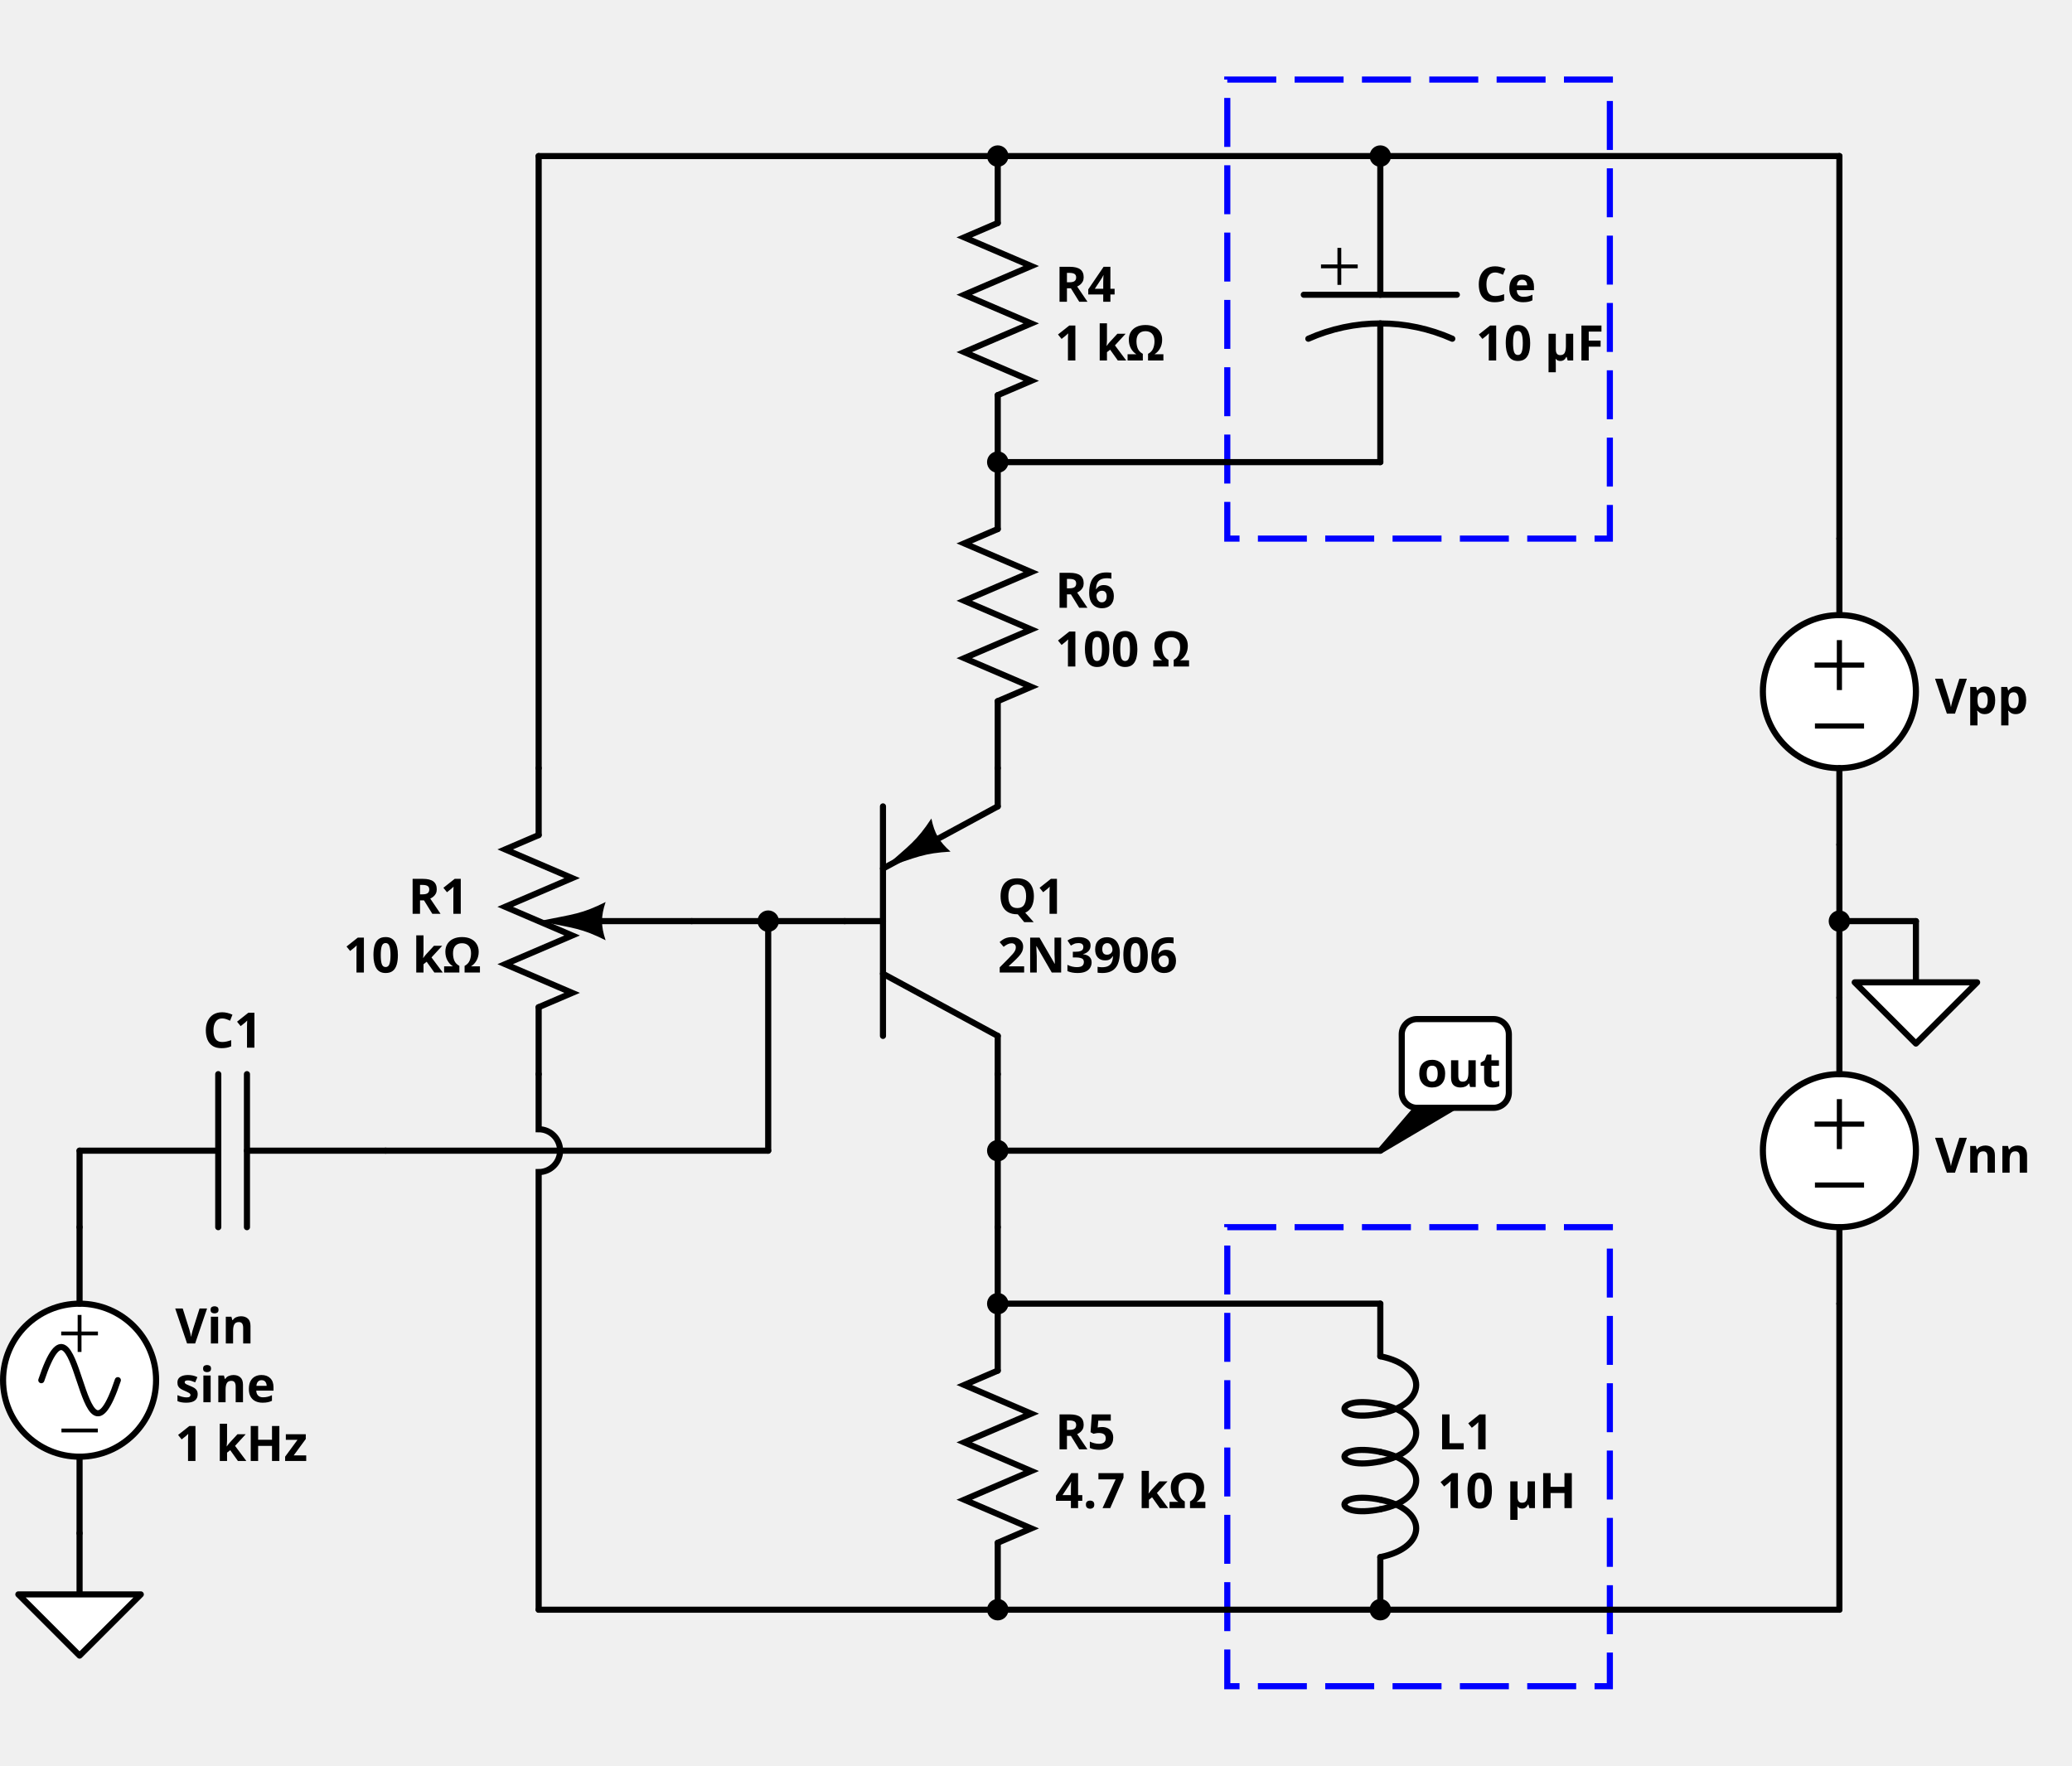
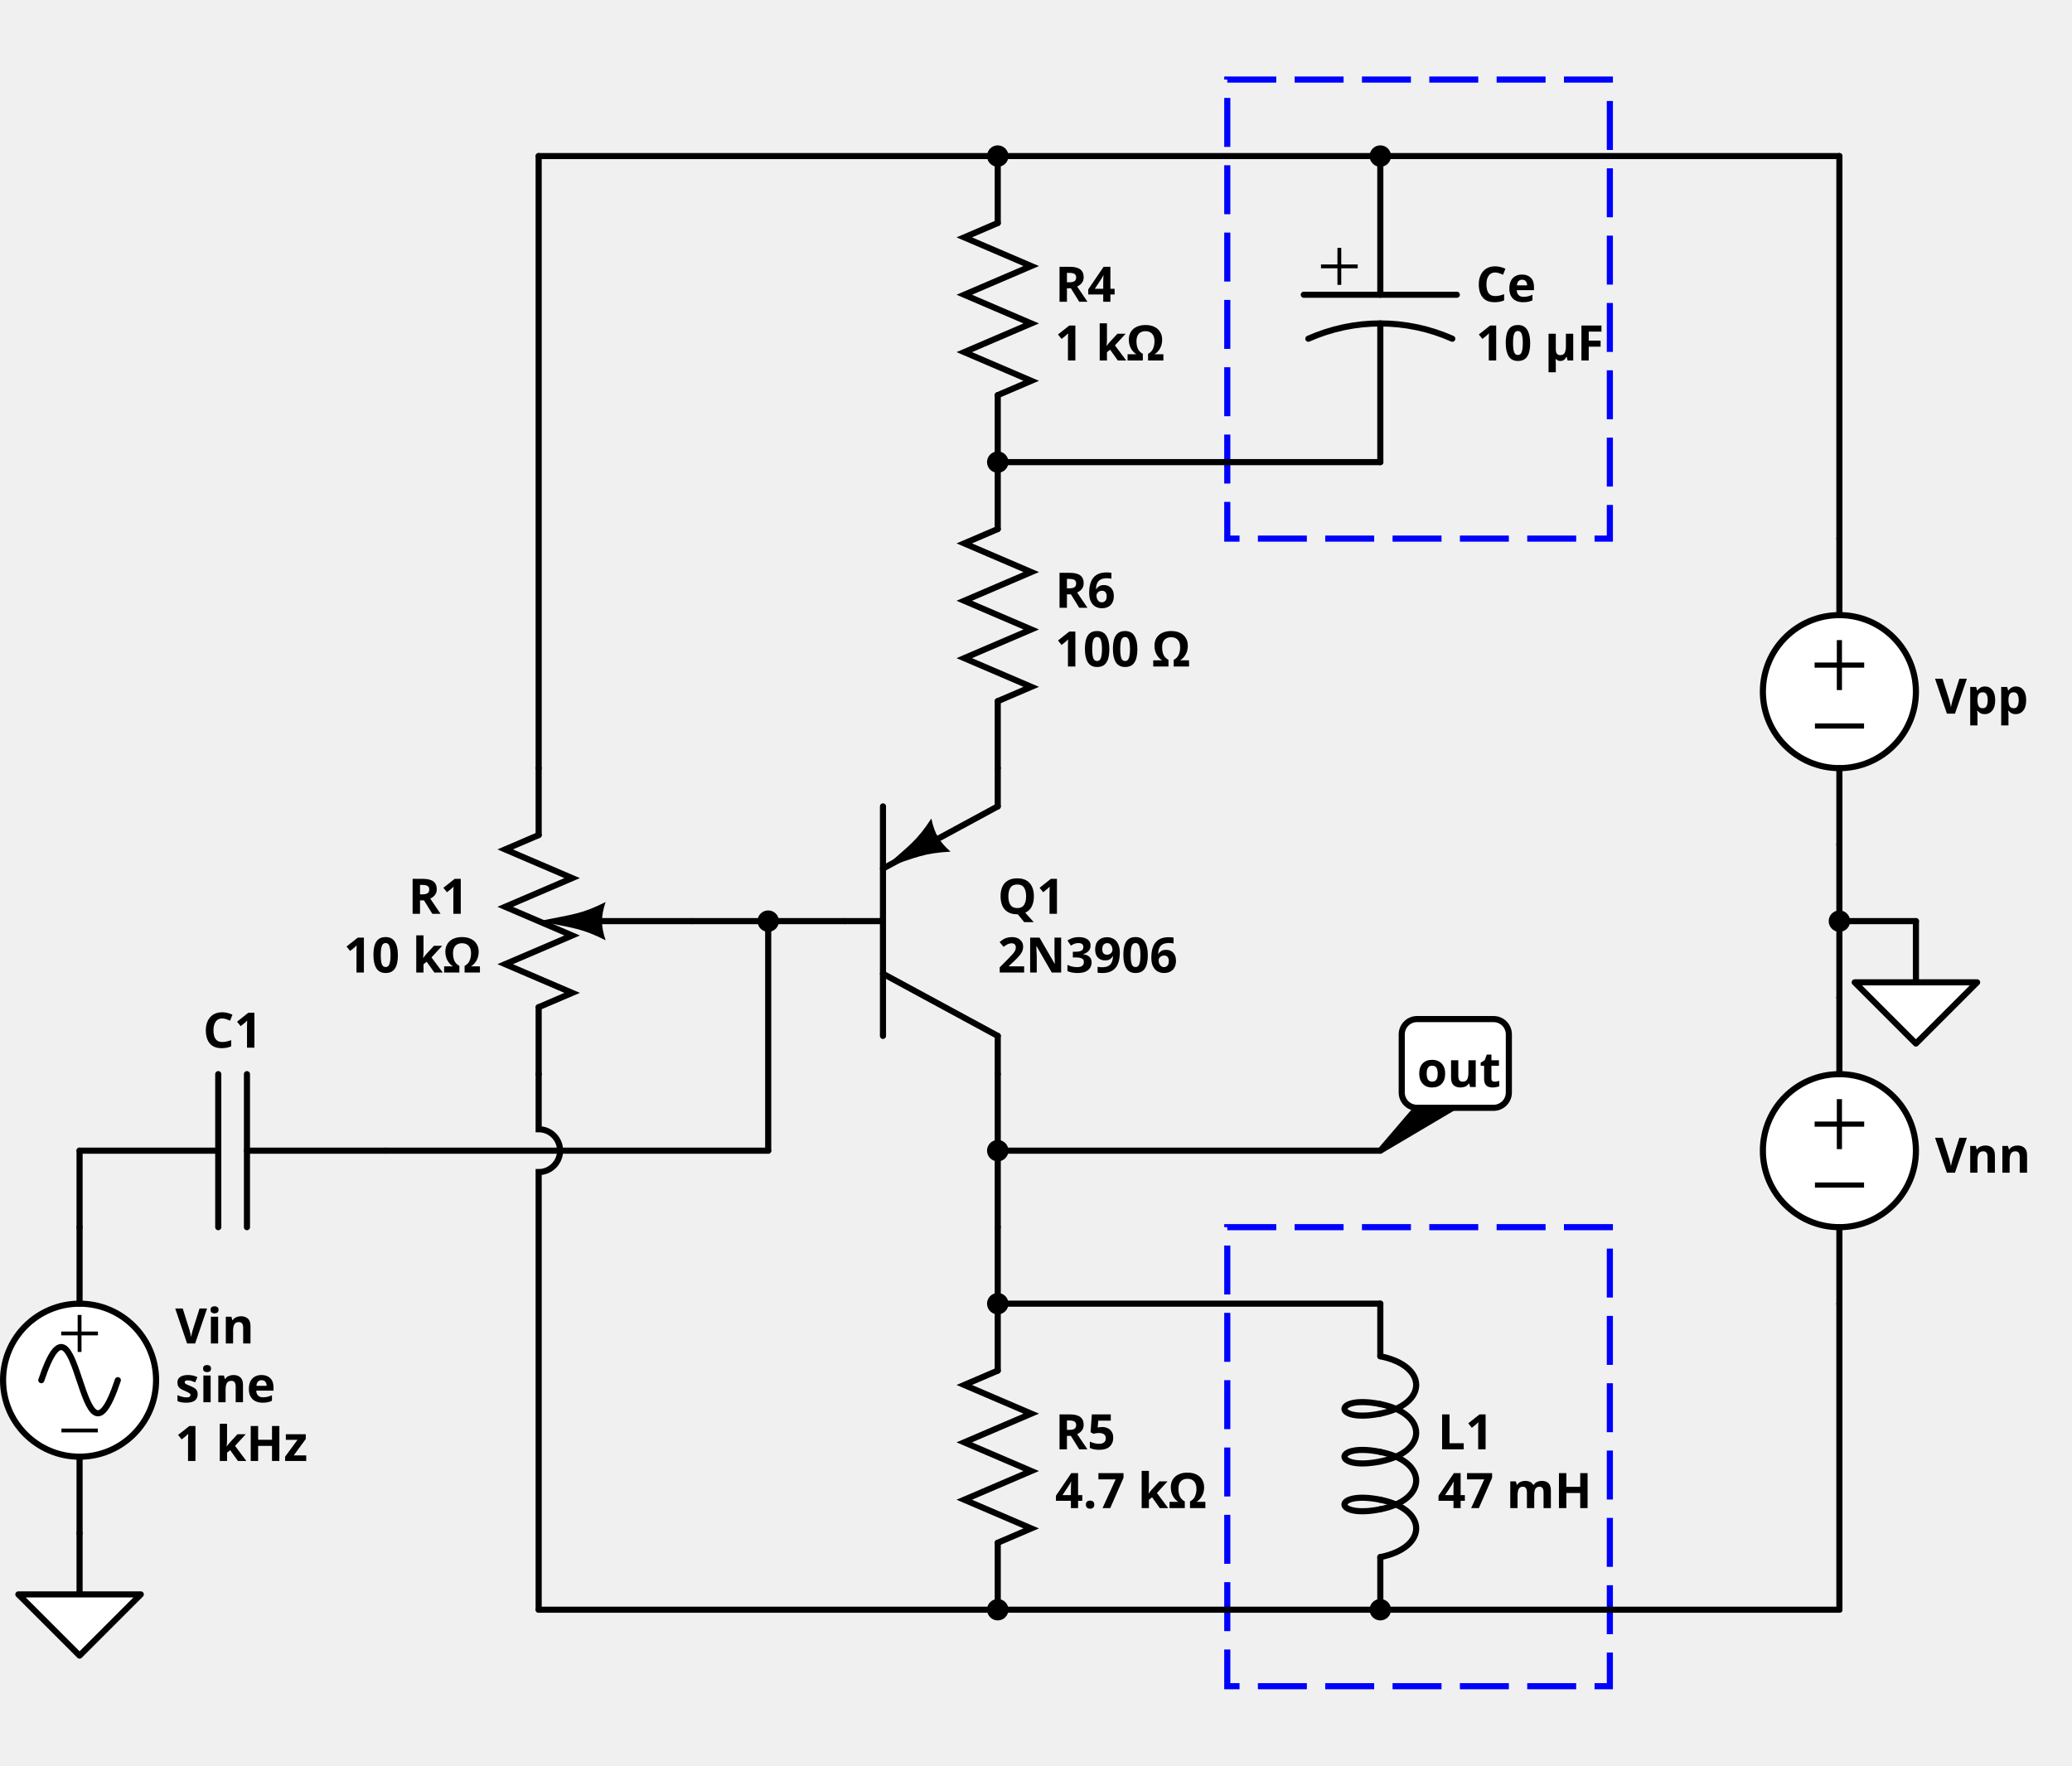
<svg xmlns="http://www.w3.org/2000/svg" width="677.0" height="577.0">
  <g transform="scale(0.677) matrix(1.477105,0,0,1.477105,-3617.43,-1512.555)">
    <rect x="2450" y="1025" width="675" height="575" r="0" rx="0" ry="0" fill="none" stroke="none" style="stroke-opacity: 0;" />
    <path style="stroke-linejoin: round;" fill="#000000" stroke="#000000" d="M0,50L12,36L23.667,36Z" stroke-width="2" stroke-linejoin="round" transform="translate(2900,1350)" />
    <rect x="2850" y="1425" width="125" height="150" r="0" rx="0" ry="0" fill="none" stroke="none" style="stroke-opacity: 0;" />
    <rect x="2850" y="1425" width="125" height="150" r="0" rx="0" ry="0" fill="none" stroke="#0000ff" stroke-dasharray="16,6" stroke-width="2" />
    <rect x="2850" y="1050" width="125" height="150" r="0" rx="0" ry="0" fill="none" stroke="none" style="stroke-opacity: 0;" />
    <rect x="2850" y="1050" width="125" height="150" r="0" rx="0" ry="0" fill="none" stroke="#0000ff" stroke-dasharray="16,6" stroke-width="2" />
    <path style="stroke-linecap: round; stroke-miterlimit: 6;" fill="none" stroke="#000000" d="M25,21.874L25,0" stroke-width="2" stroke-linecap="round" stroke-miterlimit="6" transform="translate(2600,1275)" />
    <path style="stroke-linecap: round; stroke-miterlimit: 6;" fill="none" stroke="#000000" d="M25,78.125L25,100" stroke-width="2" stroke-linecap="round" stroke-miterlimit="6" transform="translate(2600,1275)" />
    <path style="stroke-linecap: round; stroke-miterlimit: 6;" fill="none" stroke="#000000" d="M25,21.874L14.062,26.562L35.937,35.937L14.062,45.312L35.937,54.687L14.062,64.062L35.937,73.437L25,78.125" stroke-width="2" stroke-linecap="round" stroke-miterlimit="6" transform="translate(2600,1275)" />
    <path fill="#000000" stroke="none" d="M46.875,43.75C39.062,47.656,36.718,47.656,25,50C36.718,52.343,39.062,52.343,46.875,56.25C45.312,51.562,45.312,48.437,46.875,43.75" transform="translate(2600,1275)" />
    <path style="stroke-linecap: round; stroke-miterlimit: 6;" fill="none" stroke="#000000" d="M75,50L37.5,50" stroke-width="2" stroke-linecap="round" stroke-miterlimit="6" transform="translate(2600,1275)" />
    <text style="font-family: 'Noto Sans',Tahoma,Verdana,Arial,sans-serif; font-size: 16px; font-weight: bold; text-anchor: end; font-stretch: extra-condensed;" x="0" y="0" text-anchor="end" stroke="none" fill="#000000" transform="translate(2606.25,1325)">
      <tspan dy="-2.4">R1</tspan>
      <tspan dy="19.2" x="0">10 kΩ</tspan>
    </text>
    <path style="stroke-linecap: round; stroke-miterlimit: 6;" fill="none" stroke="#000000" d="M0,50L12.5,50" stroke-width="2" stroke-linecap="round" stroke-miterlimit="6" transform="translate(2725,1275)" />
    <path style="stroke-linecap: round; stroke-miterlimit: 6;" fill="none" stroke="#000000" d="M12.5,87.5L12.5,12.5" stroke-width="2" stroke-linecap="round" stroke-miterlimit="6" transform="translate(2725,1275)" />
    <path style="stroke-linecap: round; stroke-miterlimit: 6;" fill="none" stroke="#000000" d="M12.5,32.812L50,12.5" stroke-width="2" stroke-linecap="round" stroke-miterlimit="6" transform="translate(2725,1275)" />
    <path style="stroke-linecap: round; stroke-miterlimit: 6;" fill="none" stroke="#000000" d="M50,0L50,12.5" stroke-width="2" stroke-linecap="round" stroke-miterlimit="6" transform="translate(2725,1275)" />
    <path style="stroke-linecap: round; stroke-miterlimit: 6;" fill="none" stroke="#000000" d="M12.5,67.188L50,87.5" stroke-width="2" stroke-linecap="round" stroke-miterlimit="6" transform="translate(2725,1275)" />
    <path style="stroke-linecap: round; stroke-miterlimit: 6;" fill="none" stroke="#000000" d="M50,100L50,87.5" stroke-width="2" stroke-linecap="round" stroke-miterlimit="6" transform="translate(2725,1275)" />
    <path fill="#000000" stroke="none" d="M28.319,16.462C23.506,23.752,21.477,24.923,12.5,32.812C23.821,28.983,25.85,27.81,34.569,27.287C30.873,24.01,29.31,21.302,28.319,16.462" transform="translate(2725,1275)" />
    <text style="font-family: 'Noto Sans',Tahoma,Verdana,Arial,sans-serif; font-size: 16px; font-weight: bold; text-anchor: start; font-stretch: extra-condensed;" x="0" y="0" text-anchor="start" stroke="none" fill="#000000" transform="translate(2775,1325)">
      <tspan dy="-2.4">Q1</tspan>
      <tspan dy="19.2" x="0">2N3906</tspan>
    </text>
    <path style="stroke-linecap: round; stroke-miterlimit: 6;" fill="none" stroke="#000000" d="M25,21.875L25,0" stroke-width="2" stroke-linecap="round" stroke-miterlimit="6" transform="translate(2750,1075)" />
    <path style="stroke-linecap: round; stroke-miterlimit: 6;" fill="none" stroke="#000000" d="M25,78.125L25,100" stroke-width="2" stroke-linecap="round" stroke-miterlimit="6" transform="translate(2750,1075)" />
    <path style="stroke-linecap: round; stroke-miterlimit: 6;" fill="none" stroke="#000000" d="M25,21.875L14.063,26.562L35.937,35.937L14.063,45.312L35.937,54.688L14.063,64.063L35.937,73.438L25,78.125" stroke-width="2" stroke-linecap="round" stroke-miterlimit="6" transform="translate(2750,1075)" />
    <text style="font-family: 'Noto Sans',Tahoma,Verdana,Arial,sans-serif; font-size: 16px; font-weight: bold; text-anchor: start; font-stretch: extra-condensed;" x="0" y="0" text-anchor="start" stroke="none" fill="#000000" transform="translate(2793.75,1125)">
      <tspan dy="-2.4">R4</tspan>
      <tspan dy="19.2" x="0">1 kΩ</tspan>
    </text>
    <path style="stroke-linecap: round; stroke-miterlimit: 6;" fill="none" stroke="#000000" d="M25,21.875L25,0" stroke-width="2" stroke-linecap="round" stroke-miterlimit="6" transform="translate(2750,1450)" />
    <path style="stroke-linecap: round; stroke-miterlimit: 6;" fill="none" stroke="#000000" d="M25,78.125L25,100" stroke-width="2" stroke-linecap="round" stroke-miterlimit="6" transform="translate(2750,1450)" />
    <path style="stroke-linecap: round; stroke-miterlimit: 6;" fill="none" stroke="#000000" d="M25,21.875L14.063,26.562L35.937,35.937L14.063,45.312L35.937,54.688L14.063,64.063L35.937,73.438L25,78.125" stroke-width="2" stroke-linecap="round" stroke-miterlimit="6" transform="translate(2750,1450)" />
    <text style="font-family: 'Noto Sans',Tahoma,Verdana,Arial,sans-serif; font-size: 16px; font-weight: bold; text-anchor: start; font-stretch: extra-condensed;" x="0" y="0" text-anchor="start" stroke="none" fill="#000000" transform="translate(2793.75,1500)">
      <tspan dy="-2.4">R5</tspan>
      <tspan dy="19.2" x="0">4.7 kΩ</tspan>
    </text>
    <path style="stroke-linecap: round; stroke-miterlimit: 6;" fill="none" stroke="#000000" d="M25,54.688L25,100" stroke-width="2" stroke-linecap="round" stroke-miterlimit="6" transform="matrix(0,-1,1,0,2475,1425)" />
    <path style="stroke-linecap: round; stroke-miterlimit: 6;" fill="none" stroke="#000000" d="M25,45.312L25,0" stroke-width="2" stroke-linecap="round" stroke-miterlimit="6" transform="matrix(0,-1,1,0,2475,1425)" />
    <path style="stroke-linecap: round; stroke-miterlimit: 6;" fill="none" stroke="#000000" d="M50,45.312L0,45.312" stroke-width="2" stroke-linecap="round" stroke-miterlimit="6" transform="matrix(0,-1,1,0,2475,1425)" />
    <path style="stroke-linecap: round; stroke-miterlimit: 6;" fill="none" stroke="#000000" d="M50,54.688L0,54.688" stroke-width="2" stroke-linecap="round" stroke-miterlimit="6" transform="matrix(0,-1,1,0,2475,1425)" />
    <text style="font-family: 'Noto Sans',Tahoma,Verdana,Arial,sans-serif; font-size: 16px; font-weight: bold; text-anchor: middle; font-stretch: extra-condensed;" x="0" y="0" text-anchor="middle" stroke="none" fill="#000000" transform="translate(2525,1359.15)">
      <tspan dy="7.2">C1</tspan>
    </text>
    <path style="stroke-linecap: round;" fill="none" stroke="#000000" d="M 2700 1325 L 2700 1400" stroke-width="2" stroke-linecap="round" class="cl_wire" />
    <path style="stroke-linecap: round;" fill="none" stroke="#000000" d="M 2625 1075 L 2625 1275" stroke-width="2" stroke-linecap="round" class="cl_wire" />
    <path style="stroke-linecap: round;" fill="none" stroke="#000000" d="M 2625 1375 L 2625 1393 A 7 7 0 1 1 2625 1407 L 2625 1550" stroke-width="2" stroke-linecap="round" class="cl_wire" />
    <path style="stroke-linecap: round;" fill="none" stroke="#000000" d="M 2775 1375 L 2775 1425" stroke-width="2" stroke-linecap="round" class="cl_wire" />
    <path style="stroke-linecap: round; stroke-miterlimit: 6;" fill="none" stroke="#000000" d="M25,21.875L25,0" stroke-width="2" stroke-linecap="round" stroke-miterlimit="6" transform="translate(2750,1175)" />
    <path style="stroke-linecap: round; stroke-miterlimit: 6;" fill="none" stroke="#000000" d="M25,78.125L25,100" stroke-width="2" stroke-linecap="round" stroke-miterlimit="6" transform="translate(2750,1175)" />
    <path style="stroke-linecap: round; stroke-miterlimit: 6;" fill="none" stroke="#000000" d="M25,21.875L14.063,26.562L35.937,35.937L14.063,45.312L35.937,54.688L14.063,64.063L35.937,73.438L25,78.125" stroke-width="2" stroke-linecap="round" stroke-miterlimit="6" transform="translate(2750,1175)" />
    <text style="font-family: 'Noto Sans',Tahoma,Verdana,Arial,sans-serif; font-size: 16px; font-weight: bold; text-anchor: start; font-stretch: extra-condensed;" x="0" y="0" text-anchor="start" stroke="none" fill="#000000" transform="translate(2793.75,1225)">
      <tspan dy="-2.4">R6</tspan>
      <tspan dy="19.2" x="0">100 Ω</tspan>
    </text>
    <text style="font-family: 'Noto Sans',Tahoma,Verdana,Arial,sans-serif; font-size: 16px; font-weight: bold; text-anchor: start; font-stretch: extra-condensed;" x="0" y="0" text-anchor="start" stroke="none" fill="#000000" transform="translate(2931.25,1125)">
      <tspan dy="-2.4">Ce</tspan>
      <tspan dy="19.2" x="0">10 µF</tspan>
    </text>
    <path style="stroke-linecap: round; stroke-miterlimit: 6;" fill="none" stroke="#000000" d="M25,54.688L25,100" stroke-width="2" stroke-linecap="round" stroke-miterlimit="6" transform="translate(2875,1075)" />
    <path style="stroke-linecap: round; stroke-miterlimit: 6;" fill="none" stroke="#000000" d="M25,45.312L25,0" stroke-width="2" stroke-linecap="round" stroke-miterlimit="6" transform="translate(2875,1075)" />
    <path style="stroke-linecap: round; stroke-miterlimit: 6;" fill="none" stroke="#000000" d="M50,45.312L0,45.312" stroke-width="2" stroke-linecap="round" stroke-miterlimit="6" transform="translate(2875,1075)" />
    <path style="stroke-linecap: round; stroke-miterlimit: 6;" fill="none" stroke="#000000" d="M48.515,59.686C41.113,56.392,33.102,54.688,25,54.688C16.898,54.688,8.888,56.392,1.485,59.686" stroke-width="2" stroke-linecap="round" stroke-miterlimit="6" transform="translate(2875,1075)" />
    <path fill="#000000" stroke="none" d="M12.239,29.996L10.992,29.996L10.992,35.418L5.615,35.418L5.615,36.665L10.992,36.665L10.992,42.087L12.239,42.087L12.239,36.665L17.615,36.665L17.615,35.418L12.239,35.418L12.239,29.996" transform="translate(2875,1075)" />
    <path style="stroke-linecap: round;" fill="none" stroke="#000000" d="M 2775 1175 L 2900 1175" stroke-width="2" stroke-linecap="round" class="cl_wire" />
    <path style="stroke-linecap: round; stroke-miterlimit: 6;" fill="none" stroke="#000000" d="M25,64.062C40.625,67.187,40.625,79.687,25,82.812" stroke-width="2" stroke-linecap="round" stroke-miterlimit="6" transform="translate(2875,1450)" />
    <path style="stroke-linecap: round; stroke-miterlimit: 6;" fill="none" stroke="#000000" d="M25,64.062C9.375,60.937,9.375,70.312,25,67.187" stroke-width="2" stroke-linecap="round" stroke-miterlimit="6" transform="translate(2875,1450)" />
    <path style="stroke-linecap: round; stroke-miterlimit: 6;" fill="none" stroke="#000000" d="M25,17.186C40.625,20.311,40.625,32.811,25,35.936" stroke-width="2" stroke-linecap="round" stroke-miterlimit="6" transform="translate(2875,1450)" />
    <path style="stroke-linecap: round; stroke-miterlimit: 6;" fill="none" stroke="#000000" d="M25,32.811C40.625,35.936,40.625,48.436,25,51.562" stroke-width="2" stroke-linecap="round" stroke-miterlimit="6" transform="translate(2875,1450)" />
    <path style="stroke-linecap: round; stroke-miterlimit: 6;" fill="none" stroke="#000000" d="M25,48.436C40.625,51.562,40.625,64.062,25,67.187" stroke-width="2" stroke-linecap="round" stroke-miterlimit="6" transform="translate(2875,1450)" />
    <path style="stroke-linecap: round; stroke-miterlimit: 6;" fill="none" stroke="#000000" d="M25,32.811C9.375,29.686,9.375,39.061,25,35.936" stroke-width="2" stroke-linecap="round" stroke-miterlimit="6" transform="translate(2875,1450)" />
    <path style="stroke-linecap: round; stroke-miterlimit: 6;" fill="none" stroke="#000000" d="M25,48.436C9.375,45.311,9.375,54.687,25,51.562" stroke-width="2" stroke-linecap="round" stroke-miterlimit="6" transform="translate(2875,1450)" />
    <path style="stroke-linecap: round; stroke-miterlimit: 6;" fill="none" stroke="#000000" d="M25,100L25,82.812" stroke-width="2" stroke-linecap="round" stroke-miterlimit="6" transform="translate(2875,1450)" />
    <path style="stroke-linecap: round; stroke-miterlimit: 6;" fill="none" stroke="#000000" d="M25,0L25,17.186" stroke-width="2" stroke-linecap="round" stroke-miterlimit="6" transform="translate(2875,1450)" />
    <text style="font-family: 'Noto Sans',Tahoma,Verdana,Arial,sans-serif; font-size: 16px; font-weight: bold; text-anchor: start; font-stretch: extra-condensed;" x="0" y="0" text-anchor="start" stroke="none" fill="#000000" transform="translate(2918.75,1500)">
      <tspan dy="-2.4">L1</tspan>
-       <tspan dy="19.2" x="0">10 µH</tspan>
+       <tspan dy="19.2" x="0">47 mH</tspan>
    </text>
    <path style="stroke-linecap: round;" fill="none" stroke="#000000" d="M 2775 1450 L 2900 1450" stroke-width="2" stroke-linecap="round" class="cl_wire" />
    <path style="stroke-linecap: round; stroke-miterlimit: 6;" fill="#ffffff" stroke="#000000" d="M50,50C50,36.194,38.807,25,25,25C11.193,25,0,36.194,0,50C0,63.806,11.193,75,25,75C38.807,75,50,63.806,50,50" stroke-width="2" stroke-linecap="round" stroke-miterlimit="6" transform="translate(2450,1425)" />
    <path style="stroke-linecap: round; stroke-miterlimit: 6;" fill="none" stroke="#000000" d="M25,0L25,25" stroke-width="2" stroke-linecap="round" stroke-miterlimit="6" transform="translate(2450,1425)" />
    <path style="stroke-linecap: round; stroke-miterlimit: 6;" fill="none" stroke="#000000" d="M25,100L25,75" stroke-width="2" stroke-linecap="round" stroke-miterlimit="6" transform="translate(2450,1425)" />
    <path style="stroke-linecap: round; stroke-miterlimit: 6;" fill="none" stroke="#000000" d="M37.5,50C25,87.5,25,12.5,12.5,50" stroke-width="2" stroke-linecap="round" stroke-miterlimit="6" transform="translate(2450,1425)" />
    <path style="font-size: 15px; font-weight: normal;" fill="#000000" stroke="none" d="M25.624,28.684L24.376,28.684L24.376,34.106L19,34.106L19,35.354L24.376,35.354L24.376,40.775L25.624,40.775L25.624,35.354L31,35.354L31,34.106L25.624,34.106L25.624,28.684" font-size="15px" font-weight="normal" transform="translate(2450,1425)" />
    <path style="font-size: 15px; font-weight: normal;" fill="#000000" stroke="none" d="M19.079,65.811L19.079,67.059L30.966,67.059L30.966,65.811L19.079,65.811" font-size="15px" font-weight="normal" transform="translate(2450,1425)" />
    <text style="font-family: 'Noto Sans',Tahoma,Verdana,Arial,sans-serif; font-size: 16px; font-weight: bold; text-anchor: start; font-stretch: extra-condensed;" x="0" y="0" text-anchor="start" stroke="none" fill="#000000" transform="translate(2506.25,1475)">
      <tspan dy="-12">Vin</tspan>
      <tspan dy="19.2" x="0">sine</tspan>
      <tspan dy="19.2" x="0">1 kHz</tspan>
    </text>
    <path style="stroke-linecap: round;" fill="none" stroke="#000000" d="M 2475 1400 L 2475 1425" stroke-width="2" stroke-linecap="round" class="cl_wire" />
    <path style="stroke-linecap: round; stroke-miterlimit: 6;" fill="none" stroke="#000000" d="M25,20L25,0" stroke-width="2" stroke-linecap="round" stroke-miterlimit="6" transform="translate(2450,1525)" />
    <path style="stroke-linecap: round; stroke-linejoin: round; stroke-miterlimit: 6;" fill="#ffffff" stroke="#000000" d="M5,20L25,40L45,20Z" stroke-width="2" stroke-linecap="round" stroke-linejoin="round" stroke-miterlimit="6" transform="translate(2450,1525)" />
    <rect x="7" y="7" width="35" height="29" r="5" rx="5" ry="5" fill="#ffffff" stroke="#000000" stroke-width="2" transform="translate(2900,1350)" />
    <text style="font-family: 'Noto Sans',Tahoma,Verdana,Arial,sans-serif; font-size: 16px; font-weight: bold; text-anchor: start; font-stretch: extra-condensed;" x="12" y="22" text-anchor="start" stroke="none" fill="#000000" transform="translate(2900,1350)">
      <tspan dy="7.2">out</tspan>
    </text>
    <path style="stroke-linecap: round;" fill="none" stroke="#000000" d="M 2775 1400 L 2900 1400" stroke-width="2" stroke-linecap="round" class="cl_wire" />
    <path style="stroke-linecap: round; stroke-miterlimit: 6;" fill="#ffffff" stroke="#000000" d="M50,50C50,36.194,38.806,25,25,25C11.194,25,0,36.194,0,50C0,63.806,11.194,75,25,75C38.806,75,50,63.806,50,50" stroke-width="2" stroke-linecap="round" stroke-miterlimit="6" transform="translate(3025,1200)" />
    <path style="stroke-linecap: round; stroke-miterlimit: 6;" fill="none" stroke="#000000" d="M25,0L25,25" stroke-width="2" stroke-linecap="round" stroke-miterlimit="6" transform="translate(3025,1200)" />
    <path style="stroke-linecap: round; stroke-miterlimit: 6;" fill="none" stroke="#000000" d="M25,100L25,75" stroke-width="2" stroke-linecap="round" stroke-miterlimit="6" transform="translate(3025,1200)" />
    <path style="font-size: 15px; font-weight: normal;" fill="#000000" stroke="none" d="M25.842,33.168L24.158,33.168L24.158,40.488L16.899,40.488L16.899,42.173L24.158,42.173L24.158,49.493L25.842,49.493L25.842,42.173L33.101,42.173L33.101,40.488L25.842,40.488L25.842,33.168" font-size="15px" font-weight="normal" transform="translate(3025,1200)" />
    <path style="font-size: 15px; font-weight: normal;" fill="#000000" stroke="none" d="M17.006,60.394L17.006,62.078L33.055,62.078L33.055,60.394L17.006,60.394" font-size="15px" font-weight="normal" transform="translate(3025,1200)" />
    <text style="font-family: 'Noto Sans',Tahoma,Verdana,Arial,sans-serif; font-size: 16px; font-weight: bold; text-anchor: start; font-stretch: extra-condensed;" x="0" y="0" text-anchor="start" stroke="none" fill="#000000" transform="translate(3081.25,1250)">
      <tspan dy="7.2">Vpp</tspan>
    </text>
    <path style="stroke-linecap: round; stroke-miterlimit: 6;" fill="#ffffff" stroke="#000000" d="M50,50C50,36.194,38.806,25,25,25C11.194,25,0,36.194,0,50C0,63.806,11.194,75,25,75C38.806,75,50,63.806,50,50" stroke-width="2" stroke-linecap="round" stroke-miterlimit="6" transform="translate(3025,1350)" />
    <path style="stroke-linecap: round; stroke-miterlimit: 6;" fill="none" stroke="#000000" d="M25,0L25,25" stroke-width="2" stroke-linecap="round" stroke-miterlimit="6" transform="translate(3025,1350)" />
    <path style="stroke-linecap: round; stroke-miterlimit: 6;" fill="none" stroke="#000000" d="M25,100L25,75" stroke-width="2" stroke-linecap="round" stroke-miterlimit="6" transform="translate(3025,1350)" />
    <path style="font-size: 15px; font-weight: normal;" fill="#000000" stroke="none" d="M25.842,33.168L24.158,33.168L24.158,40.488L16.899,40.488L16.899,42.173L24.158,42.173L24.158,49.493L25.842,49.493L25.842,42.173L33.101,42.173L33.101,40.488L25.842,40.488L25.842,33.168" font-size="15px" font-weight="normal" transform="translate(3025,1350)" />
    <path style="font-size: 15px; font-weight: normal;" fill="#000000" stroke="none" d="M17.006,60.394L17.006,62.078L33.055,62.078L33.055,60.394L17.006,60.394" font-size="15px" font-weight="normal" transform="translate(3025,1350)" />
    <text style="font-family: 'Noto Sans',Tahoma,Verdana,Arial,sans-serif; font-size: 16px; font-weight: bold; text-anchor: start; font-stretch: extra-condensed;" x="0" y="0" text-anchor="start" stroke="none" fill="#000000" transform="translate(3081.25,1400)">
      <tspan dy="7.2">Vnn</tspan>
    </text>
    <path style="stroke-linecap: round;" fill="none" stroke="#000000" d="M 3050 1075 L 3050 1200" stroke-width="2" stroke-linecap="round" class="cl_wire" />
    <path style="stroke-linecap: round;" fill="none" stroke="#000000" d="M 3050 1300 L 3050 1350" stroke-width="2" stroke-linecap="round" class="cl_wire" />
    <path style="stroke-linecap: round;" fill="none" stroke="#000000" d="M 3050 1450 L 3050 1550" stroke-width="2" stroke-linecap="round" class="cl_wire" />
    <path style="stroke-linecap: round; stroke-miterlimit: 6;" fill="none" stroke="#000000" d="M25,20L25,0" stroke-width="2" stroke-linecap="round" stroke-miterlimit="6" transform="translate(3050,1325)" />
    <path style="stroke-linecap: round; stroke-linejoin: round; stroke-miterlimit: 6;" fill="#ffffff" stroke="#000000" d="M5,20L25,40L45,20Z" stroke-width="2" stroke-linecap="round" stroke-linejoin="round" stroke-miterlimit="6" transform="translate(3050,1325)" />
    <path style="stroke-linecap: round;" fill="none" stroke="#000000" d="M 3050 1325 L 3075 1325" stroke-width="2" stroke-linecap="round" class="cl_wire" />
    <path style="stroke-linecap: round;" fill="none" stroke="#000000" d="M 2575 1400 L 2700 1400" stroke-width="2" stroke-linecap="round" class="cl_wire" />
    <path style="stroke-linecap: round;" fill="none" stroke="#000000" d="M 2675 1325 L 2725 1325" stroke-width="2" stroke-linecap="round" class="cl_wire" />
    <path style="stroke-linecap: round;" fill="none" stroke="#000000" d="M 2775 1425 L 2775 1450" stroke-width="2" stroke-linecap="round" class="cl_wire" />
    <path style="stroke-linecap: round;" fill="none" stroke="#000000" d="M 2625 1075 L 3050 1075" stroke-width="2" stroke-linecap="round" class="cl_wire" />
    <path style="stroke-linecap: round;" fill="none" stroke="#000000" d="M 2625 1550 L 3050 1550" stroke-width="2" stroke-linecap="round" class="cl_wire" />
    <circle cx="2775" cy="1075" r="3" fill="#000000" stroke="#000000" />
    <circle cx="2775" cy="1175" r="3" fill="#000000" stroke="#000000" />
    <circle cx="2775" cy="1450" r="3" fill="#000000" stroke="#000000" />
    <circle cx="2775" cy="1550" r="3" fill="#000000" stroke="#000000" />
    <circle cx="2900" cy="1075" r="3" fill="#000000" stroke="#000000" />
    <circle cx="2900" cy="1550" r="3" fill="#000000" stroke="#000000" />
    <circle cx="2700" cy="1325" r="3" fill="#000000" stroke="#000000" />
    <circle cx="2775" cy="1400" r="3" fill="#000000" stroke="#000000" />
    <circle cx="3050" cy="1325" r="3" fill="#000000" stroke="#000000" />
  </g>
</svg>
